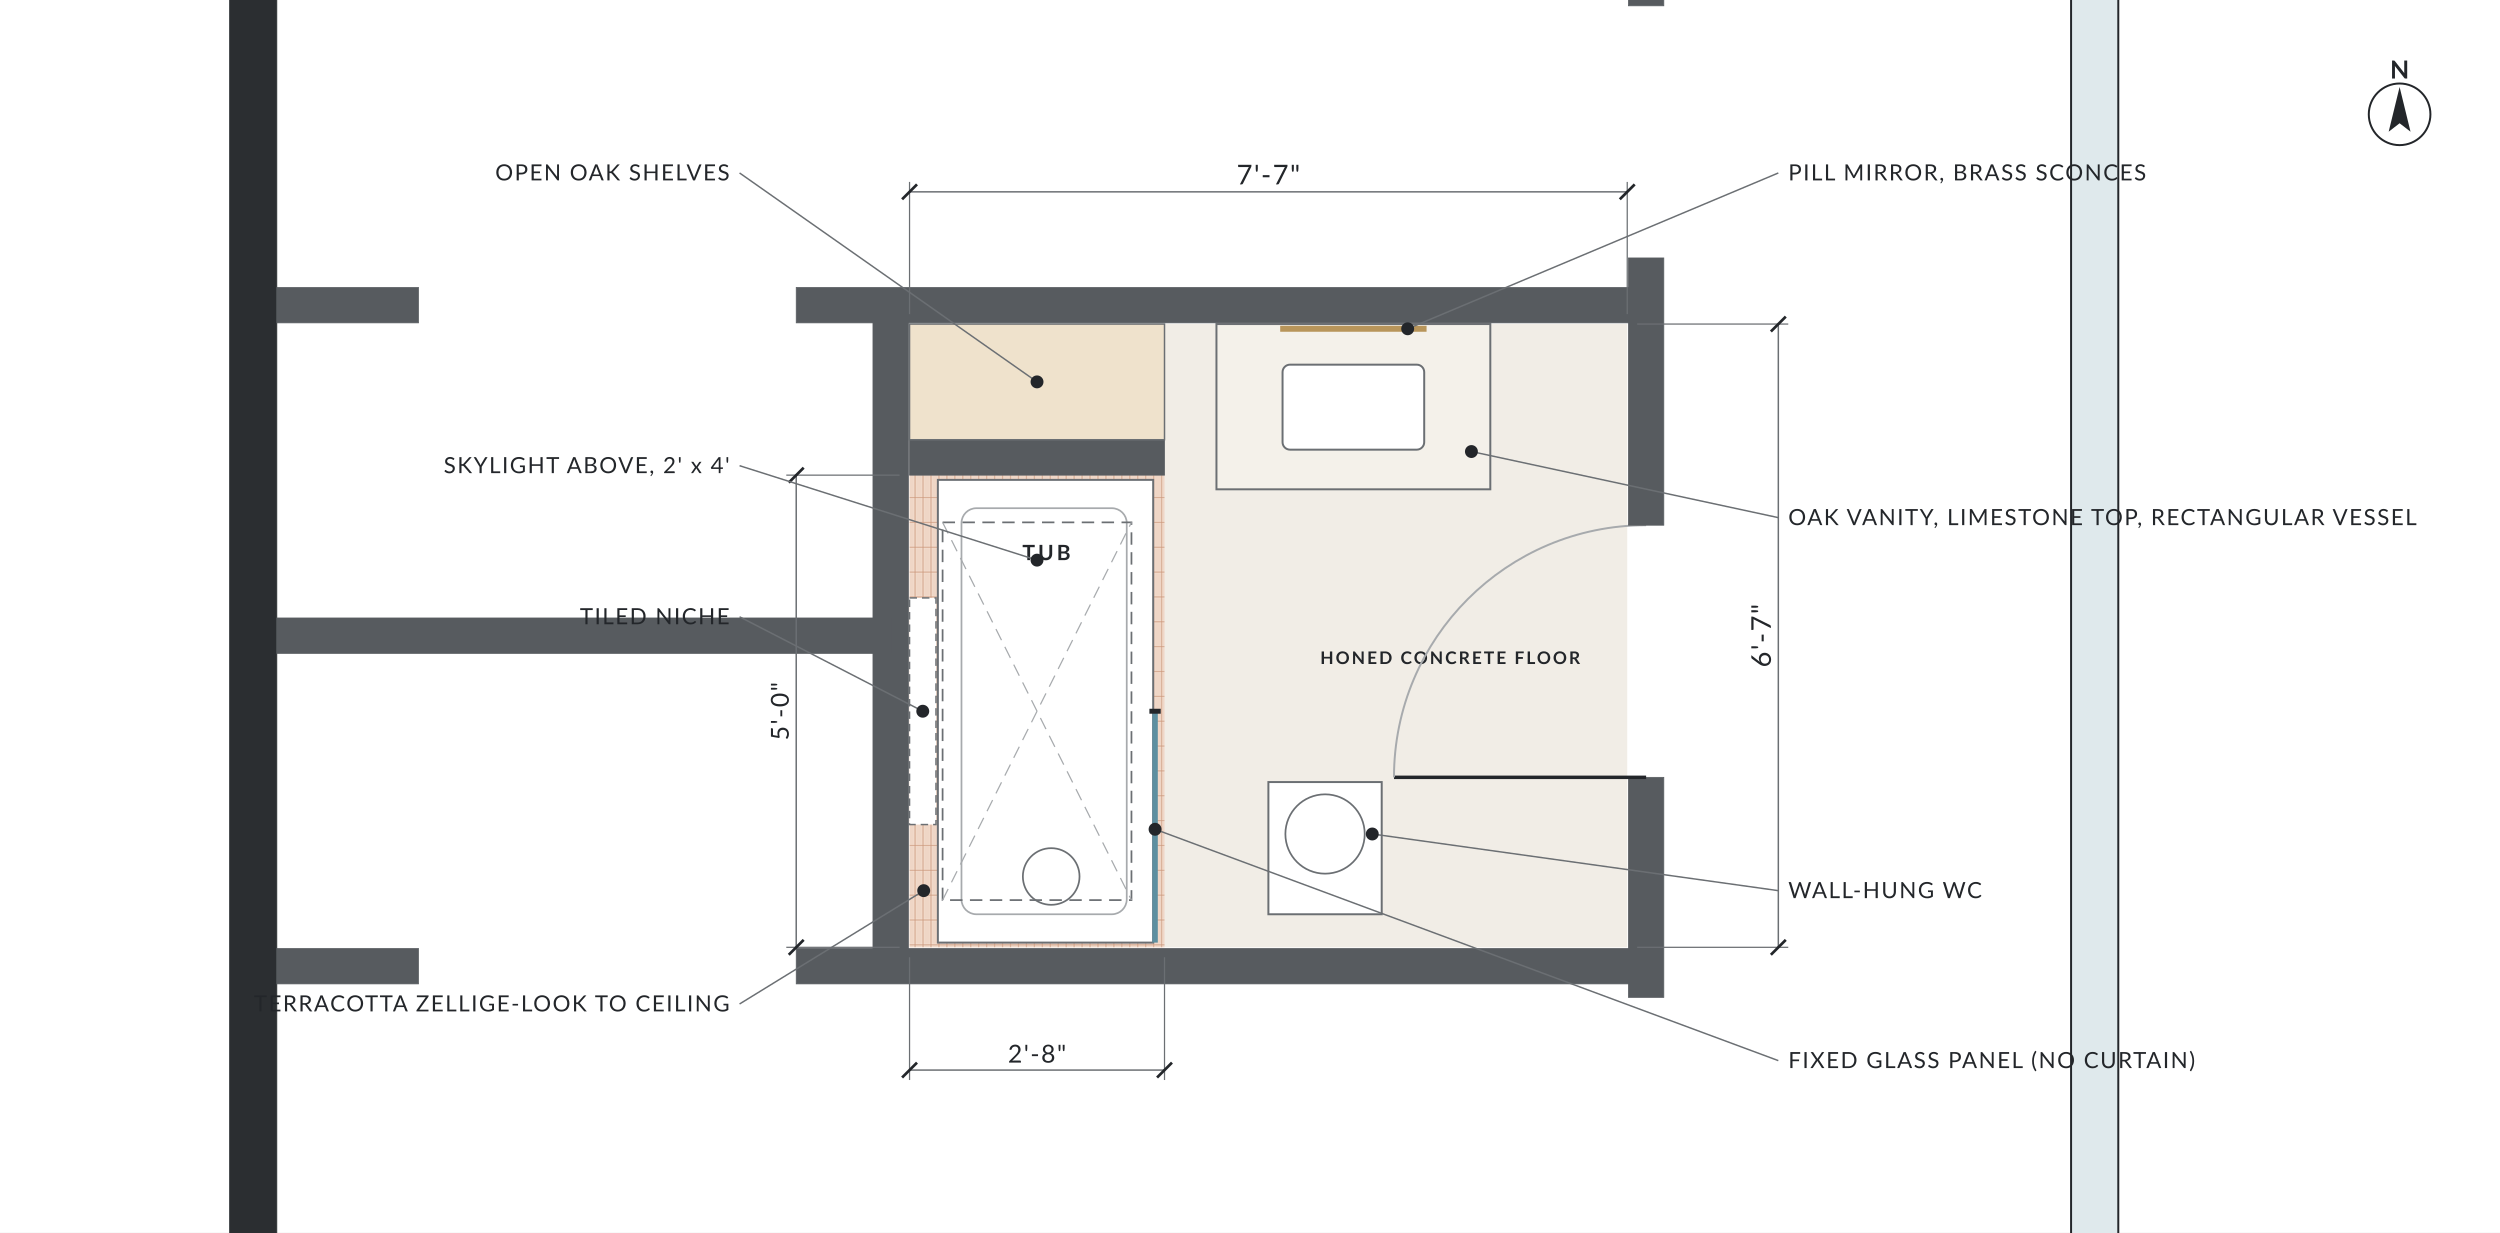
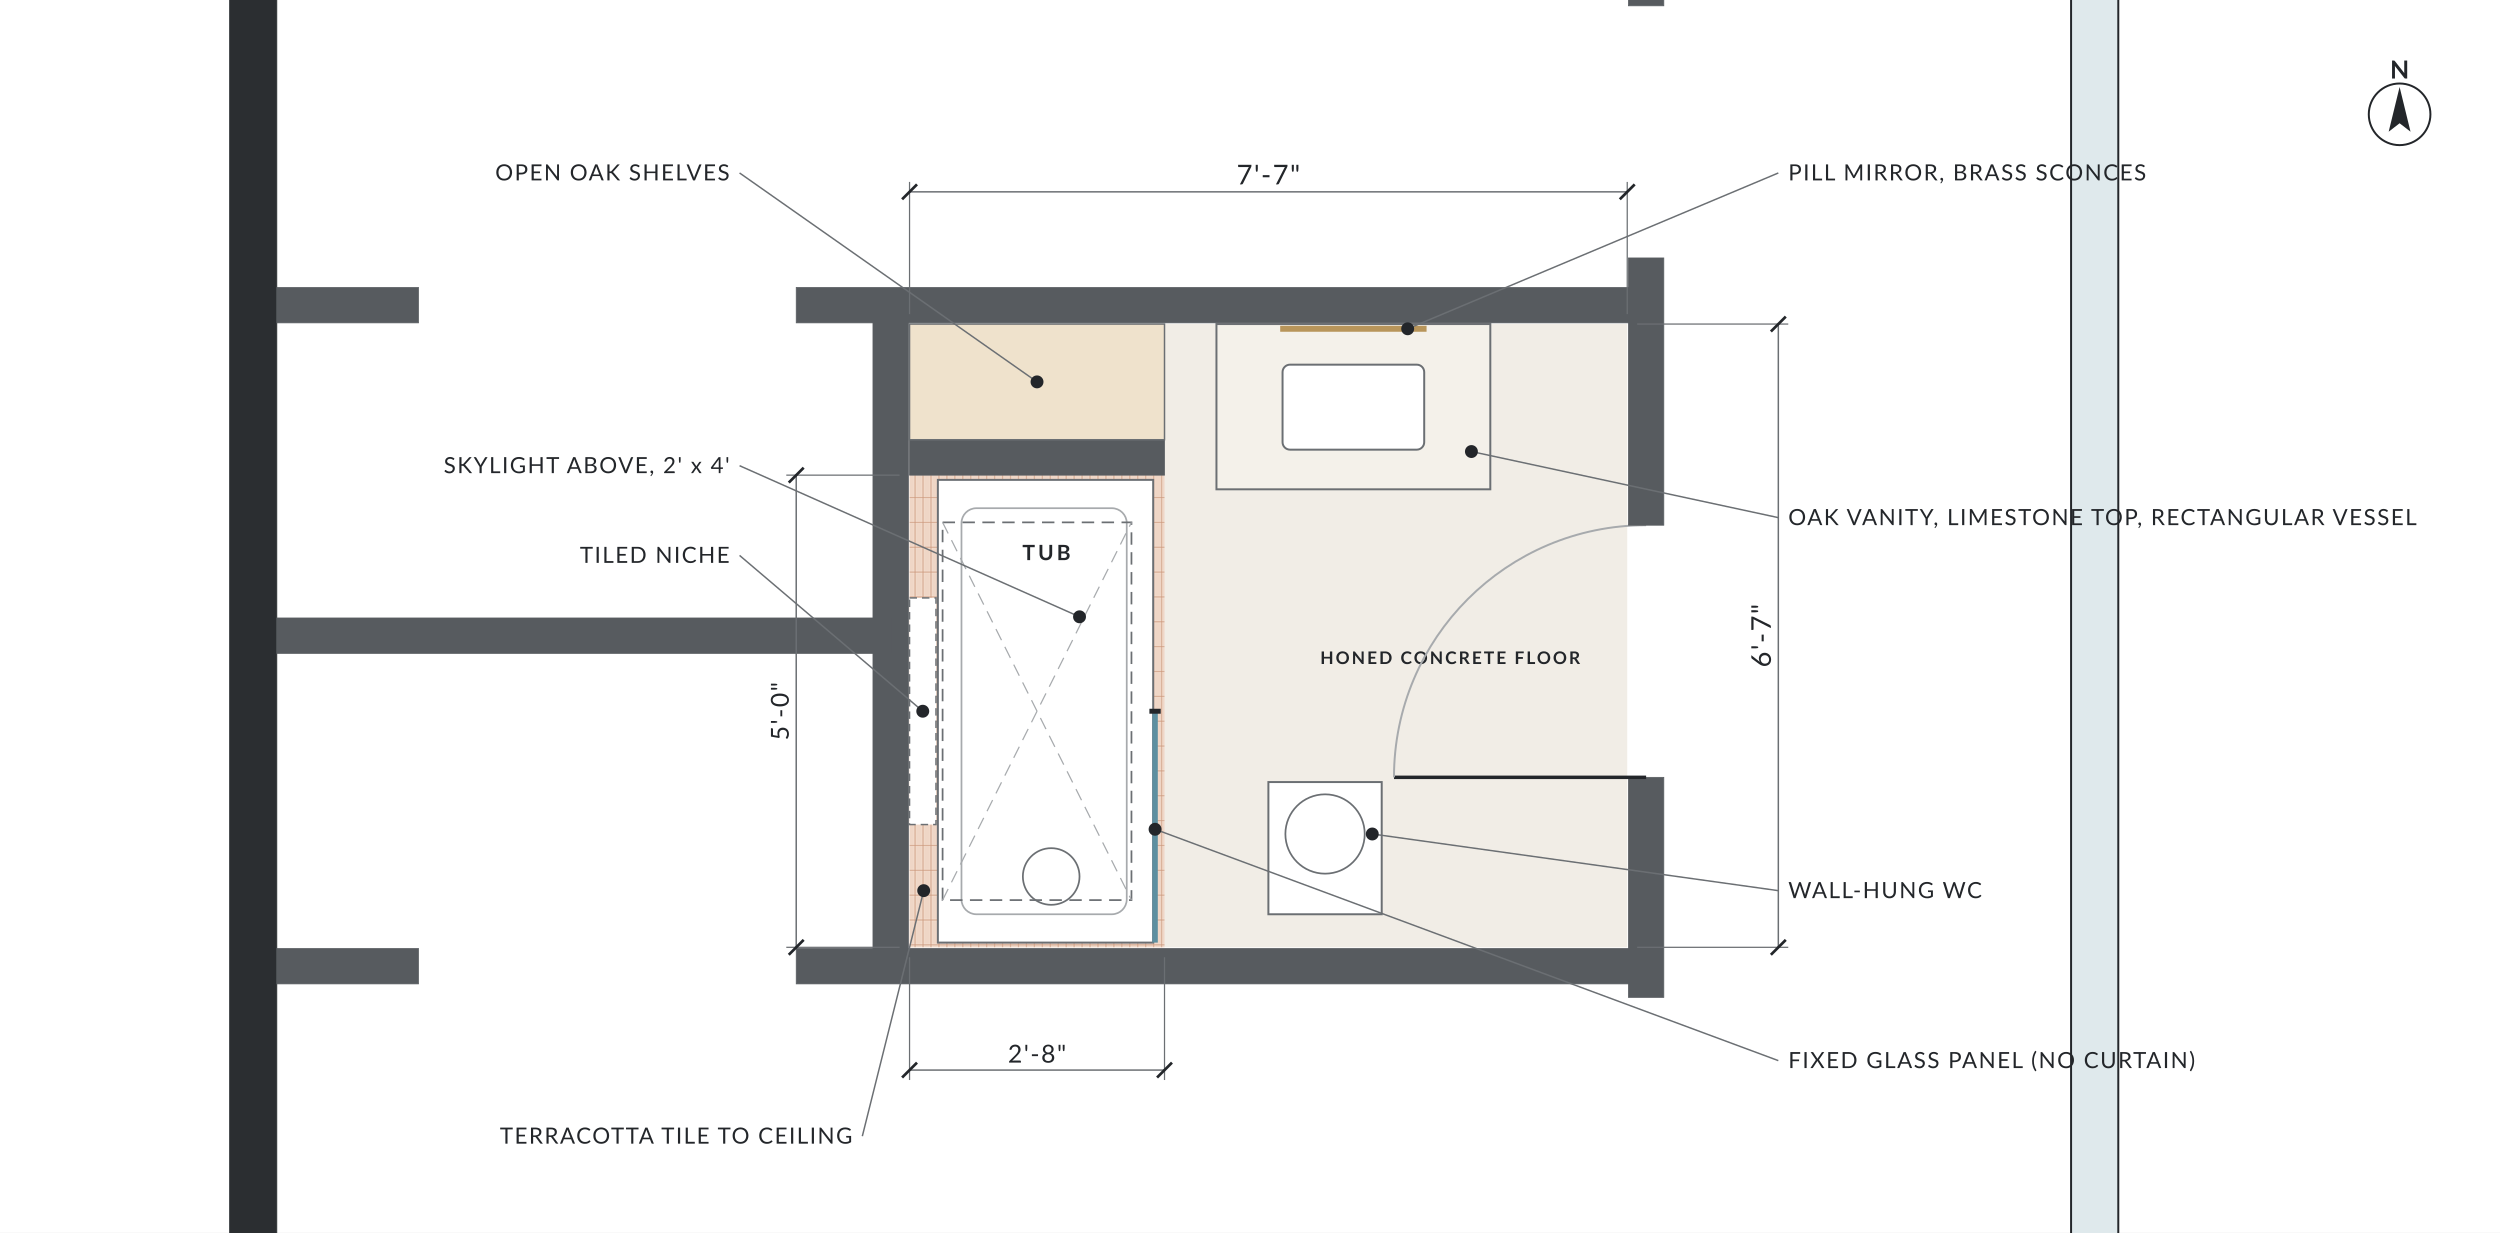
<svg xmlns="http://www.w3.org/2000/svg" viewBox="0 0 1006 496" width="1006" height="496" data-x0="4.199999999999999" data-y0="39.300000000000004" data-y1="51.099999999999994" data-pad="24" data-scale="38" data-flip="1">
  <defs>
    <pattern id="pavers" width="18" height="12" patternUnits="userSpaceOnUse">
      <rect width="18" height="12" fill="#f3efe6" />
      <path d="M0 0 H18 M0 0 V12 M9 6 V12 M0 6 H18" stroke="#d2c9b6" stroke-width="0.6" />
    </pattern>
    <pattern id="dg" width="7" height="7" patternUnits="userSpaceOnUse">
      <rect width="7" height="7" fill="#f6f1e7" />
      <circle cx="2" cy="2" r="0.6" fill="#d6c7ad" />
      <circle cx="5.5" cy="5" r="0.5" fill="#d6c7ad" />
    </pattern>
    <pattern id="mosaic" width="7" height="7" patternUnits="userSpaceOnUse">
      <rect width="7" height="7" fill="#2a2a29" />
      <path d="M0 2 L3 0 L7 3 M2 7 L4 4 L7 6 M0 5 L3 4" stroke="#8b847a" stroke-width="0.5" fill="none" />
    </pattern>
    <pattern id="planting" width="9" height="9" patternUnits="userSpaceOnUse">
      <rect width="9" height="9" fill="#eef1e8" />
      <circle cx="2.5" cy="2.5" r="1.1" fill="none" stroke="#a9b89a" stroke-width="0.5" />
      <circle cx="7" cy="6.5" r="0.8" fill="none" stroke="#a9b89a" stroke-width="0.5" />
    </pattern>
    <pattern id="lawn" width="6" height="6" patternUnits="userSpaceOnUse">
      <rect width="6" height="6" fill="#eef1e6" />
      <path d="M1 5 l1 -2 M4 2 l1 -2" stroke="#b9c4a3" stroke-width="0.6" />
    </pattern>
    <pattern id="stone" width="16" height="8" patternUnits="userSpaceOnUse">
      <rect width="16" height="8" fill="#efe6d2" />
      <path d="M0 0 H16 M0 4 H16 M5 0 V4 M12 4 V8" stroke="#c9b993" stroke-width="0.5" />
    </pattern>
    <pattern id="diag" width="5" height="5" patternUnits="userSpaceOnUse" patternTransform="rotate(45)">
      <rect width="5" height="5" fill="#ffffff" />
      <line x1="0" y1="0" x2="0" y2="5" stroke="#9a9a9a" stroke-width="0.6" />
    </pattern>
    <pattern id="earth" width="8" height="8" patternUnits="userSpaceOnUse" patternTransform="rotate(45)">
      <rect width="8" height="8" fill="#ffffff" />
      <line x1="0" y1="0" x2="0" y2="8" stroke="#8a8a8a" stroke-width="0.7" />
    </pattern>
    <pattern id="tile" width="9.4" height="9.4" patternUnits="userSpaceOnUse">
      <rect width="9.4" height="9.4" fill="#e3ece7" />
      <path d="M0 0 H9.4 M0 0 V9.4" stroke="#a9c2b6" stroke-width="0.6" />
    </pattern>
    <pattern id="tiletc" width="3.2" height="10" patternUnits="userSpaceOnUse">
      <rect width="3.2" height="10" fill="#efd6c6" />
      <path d="M0 0 H3.2 M0 0 V10" stroke="#c99478" stroke-width="0.5" />
    </pattern>
  </defs>
  <rect width="100%" height="100%" fill="#ffffff" />
  <rect x="366.00" y="130.40" width="288.80" height="250.80" fill="#f1ede6" stroke="none" stroke-width="1.0" />
  <rect x="366.00" y="191.20" width="102.60" height="190.00" fill="url(#tiletc)" stroke="none" stroke-width="1.0" />
  <rect x="366.00" y="176.95" width="102.60" height="14.25" fill="#575b5f" stroke="#575b5f" stroke-width="0.3" />
  <rect x="377.40" y="193.10" width="86.64" height="186.20" fill="#ffffff" stroke="#6b6f73" stroke-width="0.8" />
  <rect x="386.90" y="204.50" width="66.50" height="163.40" fill="none" stroke="#a7aaad" stroke-width="0.7" rx="6" ry="6" />
  <line x1="464.80" y1="379.30" x2="464.80" y2="286.20" stroke="#5d8fa0" stroke-width="2.2" />
  <line x1="462.52" y1="286.20" x2="467.08" y2="286.20" stroke="#23262a" stroke-width="2" />
  <circle cx="423.00" cy="352.70" r="11.40" fill="none" stroke="#6b6f73" stroke-width="0.7" />
  <rect x="366.00" y="240.60" width="10.64" height="91.20" fill="#ffffff" stroke="#6b6f73" stroke-width="0.6" stroke-dasharray="3 2" />
  <rect x="379.30" y="210.20" width="76.00" height="152.00" fill="none" stroke="#6b6f73" stroke-width="0.7" stroke-dasharray="5 3" />
  <line x1="379.30" y1="362.20" x2="455.30" y2="210.20" stroke="#a7aaad" stroke-width="0.5" stroke-dasharray="5 3" />
  <line x1="379.30" y1="210.20" x2="455.30" y2="362.20" stroke="#a7aaad" stroke-width="0.5" stroke-dasharray="5 3" />
  <rect x="366.00" y="130.40" width="102.60" height="46.55" fill="#efe2cc" stroke="#6b6f73" stroke-width="0.6" />
  <rect x="489.50" y="130.40" width="110.20" height="66.50" fill="#f4f1ea" stroke="#6b6f73" stroke-width="0.8" />
  <rect x="516.10" y="146.74" width="57.00" height="34.20" fill="#ffffff" stroke="#6b6f73" stroke-width="0.8" rx="3" ry="3" />
  <line x1="515.15" y1="132.30" x2="574.05" y2="132.30" stroke="#b8955a" stroke-width="2.4" />
  <rect x="510.40" y="314.70" width="45.60" height="53.20" fill="#ffffff" stroke="#6b6f73" stroke-width="0.8" />
  <circle cx="533.20" cy="335.60" r="15.96" fill="none" stroke="#6b6f73" stroke-width="0.7" />
  <text x="421.10" y="225.40" font-family="Lato, 'Helvetica Neue', Arial, sans-serif" font-size="8.5" text-anchor="middle" fill="#23262a" font-weight="700" letter-spacing="1.2">TUB</text>
  <text x="583.55" y="267.20" font-family="Lato, 'Helvetica Neue', Arial, sans-serif" font-size="7.0" text-anchor="middle" fill="#23262a" font-weight="700" letter-spacing="0.8">HONED CONCRETE FLOOR</text>
  <rect x="92.40" y="806.80" width="95.00" height="19.00" fill="#2b2e31" stroke="#2b2e31" stroke-width="0.3" />
  <rect x="263.40" y="806.80" width="589.00" height="19.00" fill="#2b2e31" stroke="#2b2e31" stroke-width="0.3" />
  <rect x="187.40" y="806.80" width="76.00" height="19.00" fill="#dfe9ec" stroke="#23262a" stroke-width="0.8" />
  <rect x="833.40" y="778.30" width="19.00" height="47.50" fill="#2b2e31" stroke="#2b2e31" stroke-width="0.3" />
  <rect x="833.40" y="607.30" width="19.00" height="19.00" fill="#2b2e31" stroke="#2b2e31" stroke-width="0.3" />
  <rect x="833.40" y="-314.20" width="19.00" height="19.00" fill="#2b2e31" stroke="#2b2e31" stroke-width="0.3" />
  <rect x="833.40" y="626.30" width="19.00" height="152.00" fill="#dfe9ec" stroke="#23262a" stroke-width="0.8" />
  <rect x="833.40" y="-295.20" width="19.00" height="902.50" fill="#dfe9ec" stroke="#23262a" stroke-width="0.8" />
  <rect x="852.40" y="-333.20" width="142.50" height="19.00" fill="#2b2e31" stroke="#2b2e31" stroke-width="0.3" />
  <rect x="1450.90" y="-333.20" width="85.50" height="19.00" fill="#2b2e31" stroke="#2b2e31" stroke-width="0.3" />
  <rect x="1688.40" y="-333.20" width="85.50" height="19.00" fill="#2b2e31" stroke="#2b2e31" stroke-width="0.3" />
  <rect x="2077.90" y="-333.20" width="47.50" height="19.00" fill="#2b2e31" stroke="#2b2e31" stroke-width="0.3" />
  <rect x="994.90" y="-333.20" width="456.00" height="19.00" fill="#dfe9ec" stroke="#23262a" stroke-width="0.8" />
  <rect x="1536.40" y="-333.20" width="152.00" height="19.00" fill="#dfe9ec" stroke="#23262a" stroke-width="0.8" />
  <rect x="1773.90" y="-333.20" width="304.00" height="19.00" fill="#dfe9ec" stroke="#23262a" stroke-width="0.8" />
  <rect x="2106.40" y="-428.20" width="19.00" height="114.00" fill="#2b2e31" stroke="#2b2e31" stroke-width="0.3" />
  <rect x="2106.40" y="-956.40" width="19.00" height="414.20" fill="#2b2e31" stroke="#2b2e31" stroke-width="0.3" />
  <rect x="2106.40" y="-1074.20" width="19.00" height="30.40" fill="#2b2e31" stroke="#2b2e31" stroke-width="0.3" />
  <rect x="2106.40" y="-542.20" width="19.00" height="114.00" fill="#dfe9ec" stroke="#23262a" stroke-width="0.8" />
  <rect x="2106.40" y="-1043.80" width="19.00" height="87.40" fill="#dfe9ec" stroke="#23262a" stroke-width="0.8" />
  <rect x="2068.40" y="-1074.20" width="57.00" height="19.00" fill="#2b2e31" stroke="#2b2e31" stroke-width="0.3" />
  <rect x="1384.40" y="-1074.20" width="475.00" height="19.00" fill="#2b2e31" stroke="#2b2e31" stroke-width="0.3" />
  <rect x="548.40" y="-1074.20" width="228.00" height="19.00" fill="#2b2e31" stroke="#2b2e31" stroke-width="0.3" />
  <rect x="92.40" y="-1074.20" width="152.00" height="19.00" fill="#2b2e31" stroke="#2b2e31" stroke-width="0.3" />
  <rect x="1859.40" y="-1074.20" width="209.00" height="19.00" fill="#dfe9ec" stroke="#23262a" stroke-width="0.8" />
  <rect x="776.40" y="-1074.20" width="608.00" height="19.00" fill="#dfe9ec" stroke="#23262a" stroke-width="0.8" />
  <rect x="244.40" y="-1074.20" width="304.00" height="19.00" fill="#dfe9ec" stroke="#23262a" stroke-width="0.8" />
  <rect x="92.40" y="-1074.20" width="19.00" height="912.00" fill="#2b2e31" stroke="#2b2e31" stroke-width="0.3" />
  <rect x="92.40" y="-10.20" width="19.00" height="532.00" fill="#2b2e31" stroke="#2b2e31" stroke-width="0.3" />
  <rect x="92.40" y="673.80" width="19.00" height="152.00" fill="#2b2e31" stroke="#2b2e31" stroke-width="0.3" />
  <rect x="92.40" y="-162.20" width="19.00" height="152.00" fill="#dfe9ec" stroke="#23262a" stroke-width="0.8" />
  <rect x="92.40" y="521.80" width="19.00" height="152.00" fill="#dfe9ec" stroke="#23262a" stroke-width="0.8" />
  <rect x="655.27" y="502.80" width="14.25" height="304.00" fill="#575b5f" stroke="#575b5f" stroke-width="0.3" />
  <rect x="655.27" y="312.80" width="14.25" height="88.54" fill="#575b5f" stroke="#575b5f" stroke-width="0.3" />
  <line x1="662.40" y1="312.80" x2="560.94" y2="312.80" stroke="#23262a" stroke-width="1.4" />
  <path d="M 662.40,211.34 A 101.46 101.46 0 0 0 560.94,312.80" fill="none" stroke="#a7aaad" stroke-width="0.8" />
  <rect x="655.27" y="103.80" width="14.25" height="107.54" fill="#575b5f" stroke="#575b5f" stroke-width="0.3" />
  <rect x="655.27" y="-314.20" width="14.25" height="316.54" fill="#575b5f" stroke="#575b5f" stroke-width="0.3" />
  <rect x="111.40" y="381.67" width="57.00" height="14.25" fill="#575b5f" stroke="#575b5f" stroke-width="0.3" />
  <rect x="320.40" y="381.67" width="342.00" height="14.25" fill="#575b5f" stroke="#575b5f" stroke-width="0.3" />
  <rect x="111.40" y="115.67" width="57.00" height="14.25" fill="#575b5f" stroke="#575b5f" stroke-width="0.3" />
  <rect x="320.40" y="115.67" width="342.00" height="14.25" fill="#575b5f" stroke="#575b5f" stroke-width="0.3" />
  <rect x="351.28" y="122.80" width="14.25" height="266.00" fill="#575b5f" stroke="#575b5f" stroke-width="0.3" />
  <rect x="111.40" y="248.67" width="247.00" height="14.25" fill="#575b5f" stroke="#575b5f" stroke-width="0.3" />
  <rect x="111.40" y="-321.33" width="558.22" height="14.25" fill="#575b5f" stroke="#575b5f" stroke-width="0.3" />
  <rect x="351.28" y="-371.20" width="14.25" height="57.00" fill="#575b5f" stroke="#575b5f" stroke-width="0.3" />
  <rect x="351.28" y="-523.20" width="14.25" height="50.54" fill="#575b5f" stroke="#575b5f" stroke-width="0.3" />
  <rect x="111.40" y="-530.33" width="247.00" height="14.25" fill="#575b5f" stroke="#575b5f" stroke-width="0.3" />
  <rect x="1491.27" y="-371.20" width="14.25" height="38.00" fill="#575b5f" stroke="#575b5f" stroke-width="0.3" />
  <rect x="1491.27" y="-1055.20" width="14.25" height="582.54" fill="#575b5f" stroke="#575b5f" stroke-width="0.3" />
  <rect x="1498.40" y="-758.33" width="47.50" height="14.25" fill="#575b5f" stroke="#575b5f" stroke-width="0.3" />
  <rect x="1640.90" y="-758.33" width="237.50" height="14.25" fill="#575b5f" stroke="#575b5f" stroke-width="0.3" />
  <rect x="1973.40" y="-758.33" width="133.00" height="14.25" fill="#575b5f" stroke="#575b5f" stroke-width="0.3" />
  <rect x="1795.27" y="-1055.20" width="14.25" height="304.00" fill="#575b5f" stroke="#575b5f" stroke-width="0.3" />
  <line x1="366.00" y1="77.20" x2="654.80" y2="77.20" stroke="#6b6f73" stroke-width="0.6" />
  <line x1="366.00" y1="126.40" x2="366.00" y2="73.20" stroke="#6b6f73" stroke-width="0.5" />
  <line x1="363.00" y1="80.20" x2="369.00" y2="74.20" stroke="#23262a" stroke-width="1.1" />
  <line x1="654.80" y1="126.40" x2="654.80" y2="73.20" stroke="#6b6f73" stroke-width="0.5" />
  <line x1="651.80" y1="80.20" x2="657.80" y2="74.20" stroke="#23262a" stroke-width="1.1" />
  <text x="510.40" y="77.20" font-family="Lato, 'Helvetica Neue', Arial, sans-serif" font-size="11" text-anchor="middle" fill="#23262a" font-weight="400" letter-spacing="0.6" dy="-3">7'-7"</text>
  <line x1="715.60" y1="381.20" x2="715.60" y2="130.40" stroke="#6b6f73" stroke-width="0.6" />
  <line x1="658.80" y1="381.20" x2="719.60" y2="381.20" stroke="#6b6f73" stroke-width="0.5" />
  <line x1="712.60" y1="384.20" x2="718.60" y2="378.20" stroke="#23262a" stroke-width="1.1" />
  <line x1="658.80" y1="130.40" x2="719.60" y2="130.40" stroke="#6b6f73" stroke-width="0.5" />
  <line x1="712.60" y1="133.40" x2="718.60" y2="127.40" stroke="#23262a" stroke-width="1.1" />
  <text x="715.60" y="255.80" font-family="Lato, 'Helvetica Neue', Arial, sans-serif" font-size="11" text-anchor="middle" fill="#23262a" letter-spacing="0.6" transform="rotate(-90 715.60 255.80)" dy="-3">6'-7"</text>
  <line x1="366.00" y1="430.60" x2="468.60" y2="430.60" stroke="#6b6f73" stroke-width="0.6" />
  <line x1="366.00" y1="385.20" x2="366.00" y2="434.60" stroke="#6b6f73" stroke-width="0.5" />
  <line x1="363.00" y1="433.60" x2="369.00" y2="427.60" stroke="#23262a" stroke-width="1.1" />
  <line x1="468.60" y1="385.20" x2="468.60" y2="434.60" stroke="#6b6f73" stroke-width="0.5" />
  <line x1="465.60" y1="433.60" x2="471.60" y2="427.60" stroke="#23262a" stroke-width="1.1" />
  <text x="417.30" y="430.60" font-family="Lato, 'Helvetica Neue', Arial, sans-serif" font-size="10" text-anchor="middle" fill="#23262a" font-weight="400" letter-spacing="0.6" dy="-3">2'-8"</text>
  <line x1="320.40" y1="381.20" x2="320.40" y2="191.20" stroke="#6b6f73" stroke-width="0.6" />
  <line x1="362.00" y1="381.20" x2="316.40" y2="381.20" stroke="#6b6f73" stroke-width="0.5" />
  <line x1="317.40" y1="384.20" x2="323.40" y2="378.20" stroke="#23262a" stroke-width="1.1" />
  <line x1="362.00" y1="191.20" x2="316.40" y2="191.20" stroke="#6b6f73" stroke-width="0.5" />
  <line x1="317.40" y1="194.20" x2="323.40" y2="188.20" stroke="#23262a" stroke-width="1.1" />
  <text x="320.40" y="286.20" font-family="Lato, 'Helvetica Neue', Arial, sans-serif" font-size="10" text-anchor="middle" fill="#23262a" letter-spacing="0.6" transform="rotate(-90 320.40 286.20)" dy="-3">5'-0"</text>
  <line x1="464.80" y1="333.70" x2="715.60" y2="426.80" stroke="#6b6f73" stroke-width="0.6" />
  <circle cx="464.80" cy="333.70" r="2.6" fill="#23262a" />
  <text x="715.60" y="426.80" font-family="Lato, 'Helvetica Neue', Arial, sans-serif" font-size="9" text-anchor="start" fill="#23262a" font-weight="400" letter-spacing="0.6" dx="4" dy="3">FIXED GLASS PANEL (NO CURTAIN)</text>
-   <line x1="371.32" y1="286.20" x2="297.60" y2="248.20" stroke="#6b6f73" stroke-width="0.6" />
+   <line x1="371.32" y1="286.20" x2="297.60" y2="223.50" stroke="#6b6f73" stroke-width="0.6" />
  <circle cx="371.32" cy="286.20" r="2.6" fill="#23262a" />
-   <text x="297.60" y="248.20" font-family="Lato, 'Helvetica Neue', Arial, sans-serif" font-size="9" text-anchor="end" fill="#23262a" font-weight="400" letter-spacing="0.6" dx="-4" dy="3">TILED NICHE</text>
-   <line x1="371.70" y1="358.40" x2="297.60" y2="404.00" stroke="#6b6f73" stroke-width="0.6" />
+   <text x="297.60" y="223.50" font-family="Lato, 'Helvetica Neue', Arial, sans-serif" font-size="9" text-anchor="end" fill="#23262a" font-weight="400" letter-spacing="0.6" dx="-4" dy="3">TILED NICHE</text>
+   <line x1="371.70" y1="358.40" x2="347.00" y2="457.20" stroke="#6b6f73" stroke-width="0.6" />
  <circle cx="371.70" cy="358.40" r="2.6" fill="#23262a" />
-   <text x="297.60" y="404.00" font-family="Lato, 'Helvetica Neue', Arial, sans-serif" font-size="9" text-anchor="end" fill="#23262a" font-weight="400" letter-spacing="0.6" dx="-4" dy="3">TERRACOTTA ZELLIGE-LOOK TO CEILING</text>
-   <line x1="417.30" y1="225.40" x2="297.60" y2="187.40" stroke="#6b6f73" stroke-width="0.6" />
-   <circle cx="417.30" cy="225.40" r="2.6" fill="#23262a" />
+   <text x="347.00" y="457.20" font-family="Lato, 'Helvetica Neue', Arial, sans-serif" font-size="9" text-anchor="end" fill="#23262a" font-weight="400" letter-spacing="0.6" dx="-4" dy="3">TERRACOTTA TILE TO CEILING</text>
+   <line x1="434.40" y1="248.20" x2="297.60" y2="187.40" stroke="#6b6f73" stroke-width="0.6" />
+   <circle cx="434.40" cy="248.20" r="2.6" fill="#23262a" />
  <text x="297.60" y="187.40" font-family="Lato, 'Helvetica Neue', Arial, sans-serif" font-size="9" text-anchor="end" fill="#23262a" font-weight="400" letter-spacing="0.6" dx="-4" dy="3">SKYLIGHT ABOVE, 2' x 4'</text>
  <line x1="417.30" y1="153.67" x2="297.60" y2="69.60" stroke="#6b6f73" stroke-width="0.6" />
  <circle cx="417.30" cy="153.67" r="2.6" fill="#23262a" />
  <text x="297.60" y="69.60" font-family="Lato, 'Helvetica Neue', Arial, sans-serif" font-size="9" text-anchor="end" fill="#23262a" font-weight="400" letter-spacing="0.6" dx="-4" dy="3">OPEN OAK SHELVES</text>
  <line x1="566.45" y1="132.30" x2="715.60" y2="69.60" stroke="#6b6f73" stroke-width="0.6" />
  <circle cx="566.45" cy="132.30" r="2.6" fill="#23262a" />
  <text x="715.60" y="69.60" font-family="Lato, 'Helvetica Neue', Arial, sans-serif" font-size="9" text-anchor="start" fill="#23262a" font-weight="400" letter-spacing="0.6" dx="4" dy="3">PILL MIRROR, BRASS SCONCES</text>
  <line x1="592.10" y1="181.70" x2="715.60" y2="208.30" stroke="#6b6f73" stroke-width="0.6" />
  <circle cx="592.10" cy="181.70" r="2.6" fill="#23262a" />
  <text x="715.60" y="208.30" font-family="Lato, 'Helvetica Neue', Arial, sans-serif" font-size="9" text-anchor="start" fill="#23262a" font-weight="400" letter-spacing="0.6" dx="4" dy="3">OAK VANITY, LIMESTONE TOP, RECTANGULAR VESSEL</text>
  <line x1="552.20" y1="335.60" x2="715.60" y2="358.40" stroke="#6b6f73" stroke-width="0.6" />
  <circle cx="552.20" cy="335.60" r="2.6" fill="#23262a" />
  <text x="715.60" y="358.40" font-family="Lato, 'Helvetica Neue', Arial, sans-serif" font-size="9" text-anchor="start" fill="#23262a" font-weight="400" letter-spacing="0.6" dx="4" dy="3">WALL-HUNG WC</text>
  <g transform="translate(965.6,46)">
    <circle r="12.4" fill="none" stroke="#23262a" stroke-width="0.8" />
    <path d="M0 -11.0 L4.4 7.0 L0 3.6 L-4.4 7.0 Z" fill="#23262a" />
    <text y="-14.4" font-family="Lato, 'Helvetica Neue', Arial, sans-serif" font-size="10" text-anchor="middle" font-weight="700" fill="#23262a">N</text>
  </g>
</svg>
